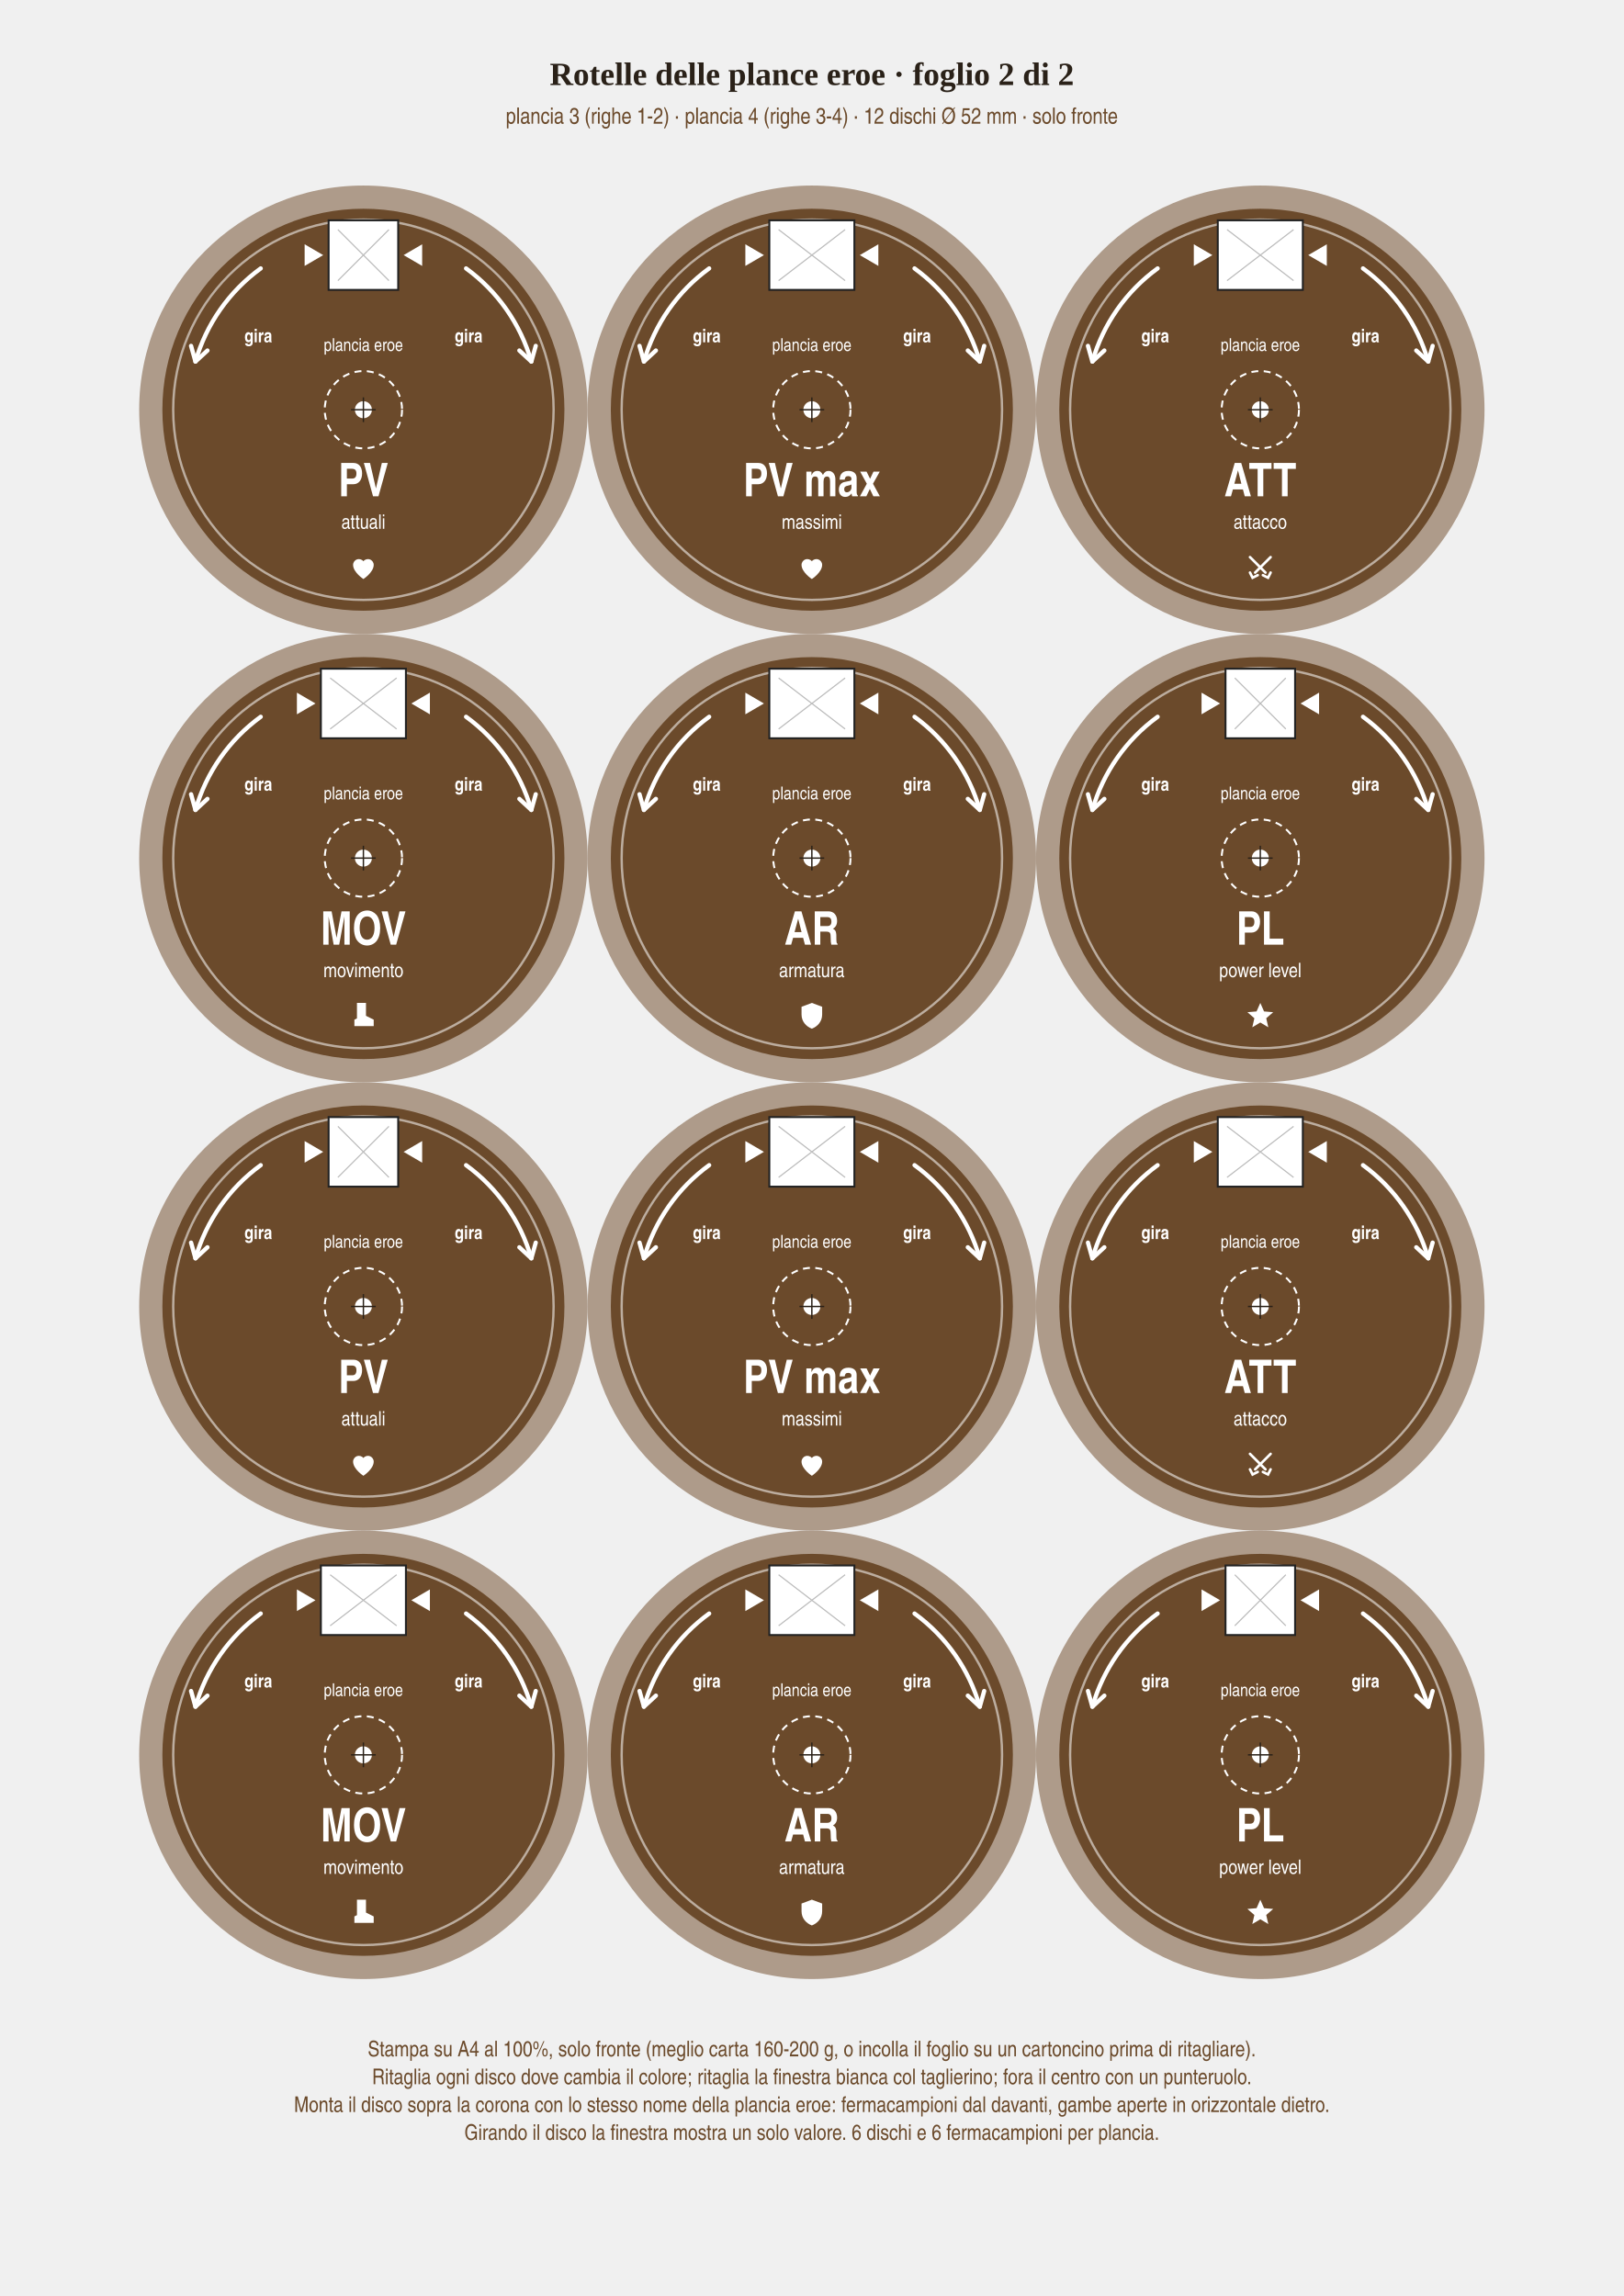
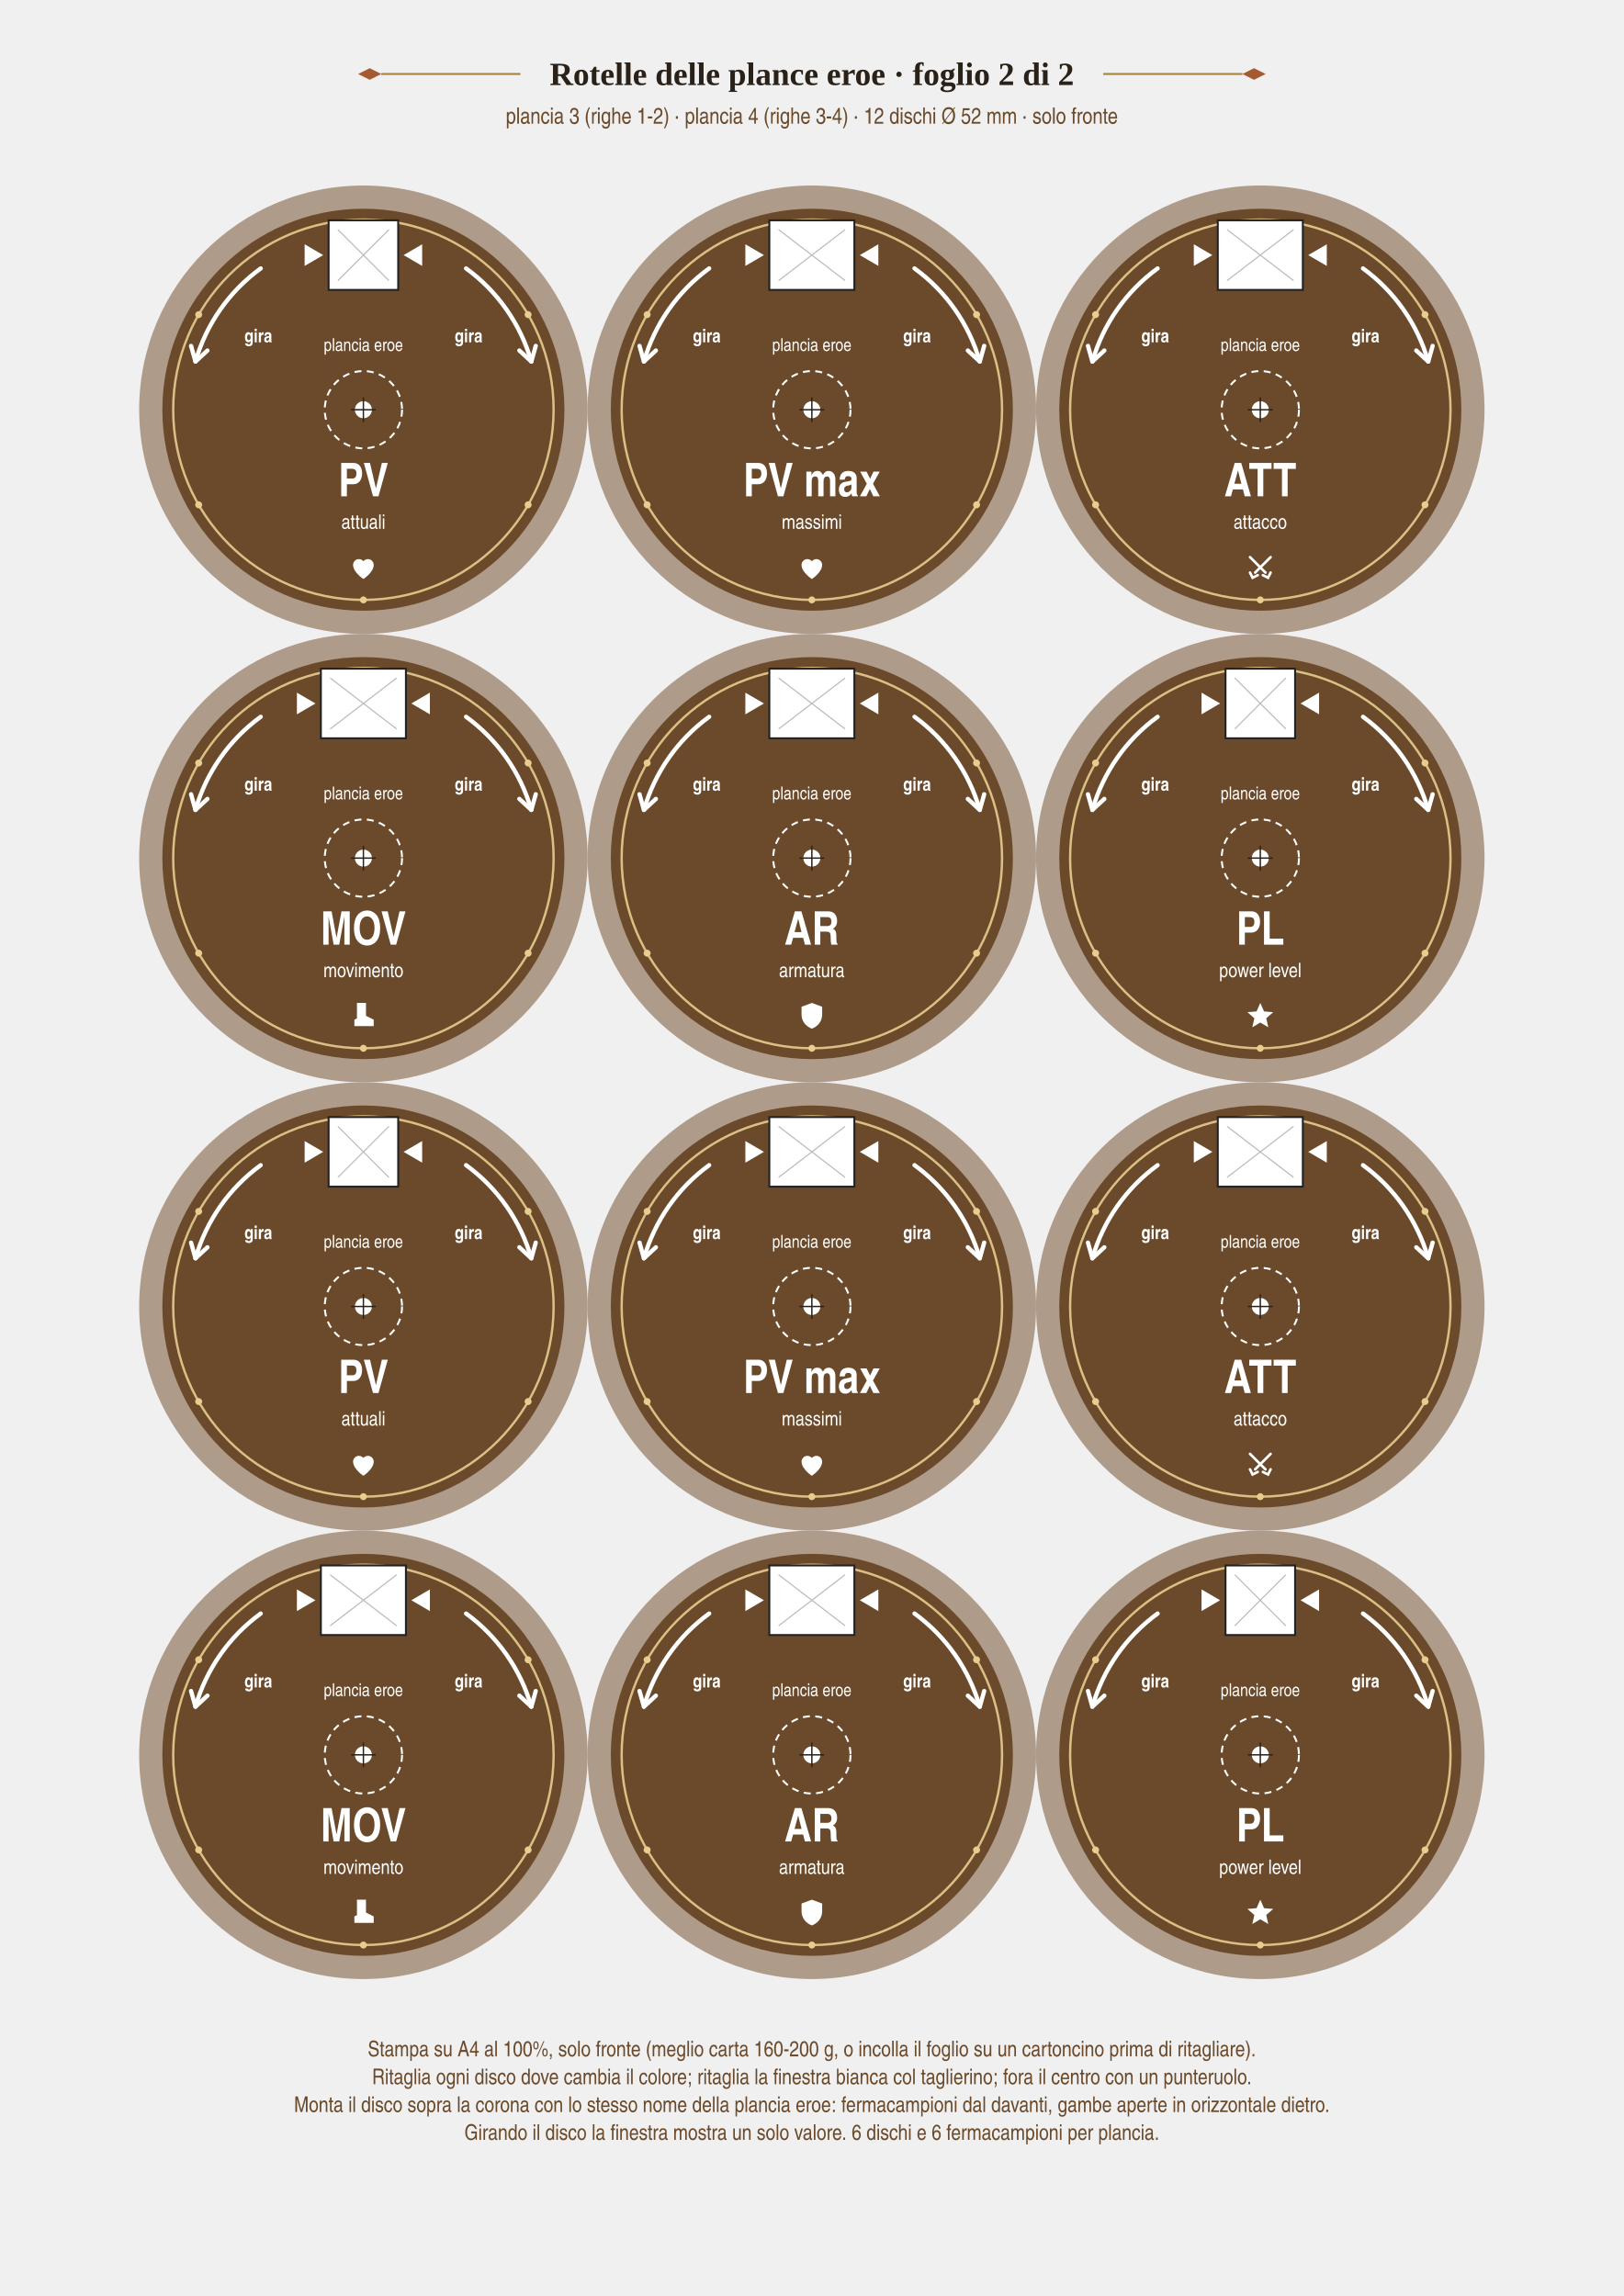
<svg xmlns="http://www.w3.org/2000/svg" width="210mm" height="297mm" viewBox="0 0 210 297" font-family="Liberation Sans Narrow">
  <text x="105.00" y="11.00" font-family="Liberation Serif" font-size="4.20" fill="#2a2118" text-anchor="middle" font-weight="bold">Rotelle delle plance eroe · foglio 2 di 2</text>
+   <line x1="67.31" y1="9.57" x2="49.31" y2="9.57" stroke="#a8823a" stroke-width="0.25" />
+   <polygon points="47.815,8.822 49.315,9.572 47.815,10.322 46.315,9.572" fill="#a65a32" />
+   <line x1="142.69" y1="9.57" x2="160.69" y2="9.57" stroke="#a8823a" stroke-width="0.25" />
+   <polygon points="162.185,8.822 163.685,9.572 162.185,10.322 160.685,9.572" fill="#a65a32" />
  <text x="105.00" y="16.00" font-family="Liberation Sans Narrow" font-size="2.90" fill="#6b4a2b" text-anchor="middle">plancia 3 (righe 1-2) · plancia 4 (righe 3-4) · 12 dischi Ø 52 mm · solo fronte</text>
  <circle cx="47.00" cy="53.00" r="29.00" fill="#ae9b8a" />
  <circle cx="47.00" cy="53.00" r="26.00" fill="#6b4a2b" />
-   <circle cx="47.00" cy="53.00" r="24.60" fill="none" stroke="#ffffff" stroke-width="0.3" opacity="0.55" />
+   <circle cx="47.00" cy="53.00" r="24.60" fill="none" stroke="#e8cd8f" stroke-width="0.3" opacity="0.9" />
+   <circle cx="68.304" cy="40.700" r="0.450" fill="#e8cd8f" />
+   <circle cx="68.304" cy="65.300" r="0.450" fill="#e8cd8f" />
+   <circle cx="47.000" cy="77.600" r="0.450" fill="#e8cd8f" />
+   <circle cx="25.696" cy="65.300" r="0.450" fill="#e8cd8f" />
+   <circle cx="25.696" cy="40.700" r="0.450" fill="#e8cd8f" />
  <rect x="42.50" y="28.50" width="9.0" height="9.0" fill="#ffffff" stroke="#222222" stroke-width="0.25" />
  <line x1="43.70" y1="29.70" x2="50.30" y2="36.30" stroke="#bbbbbb" stroke-width="0.15" />
  <line x1="50.30" y1="29.70" x2="43.70" y2="36.30" stroke="#bbbbbb" stroke-width="0.15" />
  <path d="M41.80 33.00L39.40 31.60L39.40 34.40Z" fill="#ffffff" />
  <path d="M52.20 33.00L54.60 31.60L54.60 34.40Z" fill="#ffffff" />
  <path d="M33.72 34.72A22.6 22.6 0 0 0 25.28 46.77" fill="none" stroke="#ffffff" stroke-width="0.55" stroke-linecap="round" />
  <path d="M24.71 44.74L25.28 46.77L26.83 45.34" fill="none" stroke="#ffffff" stroke-width="0.55" stroke-linecap="round" stroke-linejoin="round" />
  <text x="33.40" y="44.28" font-family="Liberation Sans Narrow" font-size="2.40" fill="#ffffff" text-anchor="middle" font-weight="bold">gira</text>
  <path d="M60.28 34.72A22.6 22.6 0 0 1 68.72 46.77" fill="none" stroke="#ffffff" stroke-width="0.55" stroke-linecap="round" />
  <path d="M69.29 44.74L68.72 46.77L67.17 45.34" fill="none" stroke="#ffffff" stroke-width="0.55" stroke-linecap="round" stroke-linejoin="round" />
  <text x="60.60" y="44.28" font-family="Liberation Sans Narrow" font-size="2.40" fill="#ffffff" text-anchor="middle" font-weight="bold">gira</text>
  <circle cx="47.00" cy="53.00" r="5" fill="none" stroke="#ffffff" stroke-width="0.25" stroke-dasharray="0.9 0.7" />
  <circle cx="47.00" cy="53.00" r="1.1" fill="#ffffff" />
  <line x1="45.40" y1="53.00" x2="48.60" y2="53.00" stroke="#2a2118" stroke-width="0.18" />
  <line x1="47.00" y1="51.40" x2="47.00" y2="54.60" stroke="#2a2118" stroke-width="0.18" />
  <text x="47.00" y="45.40" font-family="Liberation Sans Narrow" font-size="2.30" fill="#ffffff" text-anchor="middle">plancia eroe</text>
  <text x="47.00" y="64.20" font-family="Liberation Sans Narrow" font-size="6.00" fill="#ffffff" text-anchor="middle" font-weight="bold">PV</text>
  <text x="47.00" y="68.40" font-family="Liberation Sans Narrow" font-size="2.60" fill="#ffffff" text-anchor="middle">attuali</text>
  <g transform="translate(45.00,71.40) scale(0.1666667)">
    <path d="M12 21s-8-5.2-8-11a4.5 4.5 0 0 1 8-2.8A4.5 4.5 0 0 1 20 10c0 5.8-8 11-8 11z" fill="#ffffff" />
  </g>
  <circle cx="105.00" cy="53.00" r="29.00" fill="#ae9b8a" />
  <circle cx="105.00" cy="53.00" r="26.00" fill="#6b4a2b" />
-   <circle cx="105.00" cy="53.00" r="24.60" fill="none" stroke="#ffffff" stroke-width="0.3" opacity="0.55" />
+   <circle cx="105.00" cy="53.00" r="24.60" fill="none" stroke="#e8cd8f" stroke-width="0.3" opacity="0.9" />
+   <circle cx="126.304" cy="40.700" r="0.450" fill="#e8cd8f" />
+   <circle cx="126.304" cy="65.300" r="0.450" fill="#e8cd8f" />
+   <circle cx="105.000" cy="77.600" r="0.450" fill="#e8cd8f" />
+   <circle cx="83.696" cy="65.300" r="0.450" fill="#e8cd8f" />
+   <circle cx="83.696" cy="40.700" r="0.450" fill="#e8cd8f" />
  <rect x="99.50" y="28.50" width="11.0" height="9.0" fill="#ffffff" stroke="#222222" stroke-width="0.25" />
  <line x1="100.70" y1="29.70" x2="109.30" y2="36.30" stroke="#bbbbbb" stroke-width="0.15" />
  <line x1="109.30" y1="29.70" x2="100.70" y2="36.30" stroke="#bbbbbb" stroke-width="0.15" />
  <path d="M98.80 33.00L96.40 31.60L96.40 34.40Z" fill="#ffffff" />
  <path d="M111.20 33.00L113.60 31.60L113.60 34.40Z" fill="#ffffff" />
  <path d="M91.72 34.72A22.6 22.6 0 0 0 83.28 46.77" fill="none" stroke="#ffffff" stroke-width="0.55" stroke-linecap="round" />
  <path d="M82.71 44.74L83.28 46.77L84.83 45.34" fill="none" stroke="#ffffff" stroke-width="0.55" stroke-linecap="round" stroke-linejoin="round" />
  <text x="91.40" y="44.28" font-family="Liberation Sans Narrow" font-size="2.40" fill="#ffffff" text-anchor="middle" font-weight="bold">gira</text>
  <path d="M118.28 34.72A22.6 22.6 0 0 1 126.72 46.77" fill="none" stroke="#ffffff" stroke-width="0.55" stroke-linecap="round" />
  <path d="M127.29 44.74L126.72 46.77L125.17 45.34" fill="none" stroke="#ffffff" stroke-width="0.55" stroke-linecap="round" stroke-linejoin="round" />
  <text x="118.60" y="44.28" font-family="Liberation Sans Narrow" font-size="2.40" fill="#ffffff" text-anchor="middle" font-weight="bold">gira</text>
  <circle cx="105.00" cy="53.00" r="5" fill="none" stroke="#ffffff" stroke-width="0.25" stroke-dasharray="0.9 0.7" />
  <circle cx="105.00" cy="53.00" r="1.1" fill="#ffffff" />
  <line x1="103.40" y1="53.00" x2="106.60" y2="53.00" stroke="#2a2118" stroke-width="0.18" />
  <line x1="105.00" y1="51.40" x2="105.00" y2="54.60" stroke="#2a2118" stroke-width="0.18" />
  <text x="105.00" y="45.40" font-family="Liberation Sans Narrow" font-size="2.30" fill="#ffffff" text-anchor="middle">plancia eroe</text>
  <text x="105.00" y="64.20" font-family="Liberation Sans Narrow" font-size="6.00" fill="#ffffff" text-anchor="middle" font-weight="bold">PV max</text>
  <text x="105.00" y="68.40" font-family="Liberation Sans Narrow" font-size="2.60" fill="#ffffff" text-anchor="middle">massimi</text>
  <g transform="translate(103.00,71.40) scale(0.1666667)">
    <path d="M12 21s-8-5.2-8-11a4.5 4.5 0 0 1 8-2.8A4.5 4.5 0 0 1 20 10c0 5.8-8 11-8 11z" fill="#ffffff" />
  </g>
  <circle cx="163.00" cy="53.00" r="29.00" fill="#ae9b8a" />
  <circle cx="163.00" cy="53.00" r="26.00" fill="#6b4a2b" />
-   <circle cx="163.00" cy="53.00" r="24.60" fill="none" stroke="#ffffff" stroke-width="0.3" opacity="0.55" />
+   <circle cx="163.00" cy="53.00" r="24.60" fill="none" stroke="#e8cd8f" stroke-width="0.3" opacity="0.9" />
+   <circle cx="184.304" cy="40.700" r="0.450" fill="#e8cd8f" />
+   <circle cx="184.304" cy="65.300" r="0.450" fill="#e8cd8f" />
+   <circle cx="163.000" cy="77.600" r="0.450" fill="#e8cd8f" />
+   <circle cx="141.696" cy="65.300" r="0.450" fill="#e8cd8f" />
+   <circle cx="141.696" cy="40.700" r="0.450" fill="#e8cd8f" />
  <rect x="157.50" y="28.50" width="11.0" height="9.0" fill="#ffffff" stroke="#222222" stroke-width="0.25" />
  <line x1="158.70" y1="29.70" x2="167.30" y2="36.30" stroke="#bbbbbb" stroke-width="0.15" />
  <line x1="167.30" y1="29.70" x2="158.70" y2="36.30" stroke="#bbbbbb" stroke-width="0.15" />
  <path d="M156.80 33.00L154.40 31.60L154.40 34.40Z" fill="#ffffff" />
  <path d="M169.20 33.00L171.60 31.60L171.60 34.40Z" fill="#ffffff" />
  <path d="M149.72 34.72A22.6 22.6 0 0 0 141.28 46.77" fill="none" stroke="#ffffff" stroke-width="0.55" stroke-linecap="round" />
  <path d="M140.71 44.74L141.28 46.77L142.83 45.34" fill="none" stroke="#ffffff" stroke-width="0.55" stroke-linecap="round" stroke-linejoin="round" />
  <text x="149.40" y="44.28" font-family="Liberation Sans Narrow" font-size="2.40" fill="#ffffff" text-anchor="middle" font-weight="bold">gira</text>
  <path d="M176.28 34.72A22.6 22.6 0 0 1 184.72 46.77" fill="none" stroke="#ffffff" stroke-width="0.55" stroke-linecap="round" />
  <path d="M185.29 44.74L184.72 46.77L183.17 45.34" fill="none" stroke="#ffffff" stroke-width="0.55" stroke-linecap="round" stroke-linejoin="round" />
  <text x="176.60" y="44.28" font-family="Liberation Sans Narrow" font-size="2.40" fill="#ffffff" text-anchor="middle" font-weight="bold">gira</text>
  <circle cx="163.00" cy="53.00" r="5" fill="none" stroke="#ffffff" stroke-width="0.25" stroke-dasharray="0.9 0.7" />
  <circle cx="163.00" cy="53.00" r="1.1" fill="#ffffff" />
  <line x1="161.40" y1="53.00" x2="164.60" y2="53.00" stroke="#2a2118" stroke-width="0.18" />
  <line x1="163.00" y1="51.40" x2="163.00" y2="54.60" stroke="#2a2118" stroke-width="0.18" />
  <text x="163.00" y="45.40" font-family="Liberation Sans Narrow" font-size="2.30" fill="#ffffff" text-anchor="middle">plancia eroe</text>
  <text x="163.00" y="64.20" font-family="Liberation Sans Narrow" font-size="6.00" fill="#ffffff" text-anchor="middle" font-weight="bold">ATT</text>
  <text x="163.00" y="68.40" font-family="Liberation Sans Narrow" font-size="2.60" fill="#ffffff" text-anchor="middle">attacco</text>
  <g transform="translate(161.00,71.40) scale(0.1666667)" fill="none" stroke="#ffffff" stroke-width="2" stroke-linecap="round">
    <path d="M4 4l12 12M20 4L8 16M14 18l4 2 2-4M10 18l-4 2-2-4" />
  </g>
  <circle cx="47.00" cy="111.00" r="29.00" fill="#ae9b8a" />
  <circle cx="47.00" cy="111.00" r="26.00" fill="#6b4a2b" />
-   <circle cx="47.00" cy="111.00" r="24.60" fill="none" stroke="#ffffff" stroke-width="0.3" opacity="0.55" />
+   <circle cx="47.00" cy="111.00" r="24.60" fill="none" stroke="#e8cd8f" stroke-width="0.3" opacity="0.9" />
+   <circle cx="68.304" cy="98.700" r="0.450" fill="#e8cd8f" />
+   <circle cx="68.304" cy="123.300" r="0.450" fill="#e8cd8f" />
+   <circle cx="47.000" cy="135.600" r="0.450" fill="#e8cd8f" />
+   <circle cx="25.696" cy="123.300" r="0.450" fill="#e8cd8f" />
+   <circle cx="25.696" cy="98.700" r="0.450" fill="#e8cd8f" />
  <rect x="41.50" y="86.50" width="11.0" height="9.0" fill="#ffffff" stroke="#222222" stroke-width="0.25" />
  <line x1="42.70" y1="87.70" x2="51.30" y2="94.30" stroke="#bbbbbb" stroke-width="0.15" />
  <line x1="51.30" y1="87.70" x2="42.70" y2="94.30" stroke="#bbbbbb" stroke-width="0.15" />
  <path d="M40.80 91.00L38.40 89.60L38.40 92.40Z" fill="#ffffff" />
  <path d="M53.20 91.00L55.60 89.60L55.60 92.40Z" fill="#ffffff" />
  <path d="M33.72 92.72A22.6 22.6 0 0 0 25.28 104.77" fill="none" stroke="#ffffff" stroke-width="0.55" stroke-linecap="round" />
  <path d="M24.71 102.74L25.28 104.77L26.83 103.34" fill="none" stroke="#ffffff" stroke-width="0.55" stroke-linecap="round" stroke-linejoin="round" />
  <text x="33.40" y="102.28" font-family="Liberation Sans Narrow" font-size="2.40" fill="#ffffff" text-anchor="middle" font-weight="bold">gira</text>
  <path d="M60.28 92.72A22.6 22.6 0 0 1 68.72 104.77" fill="none" stroke="#ffffff" stroke-width="0.55" stroke-linecap="round" />
  <path d="M69.29 102.74L68.72 104.77L67.17 103.34" fill="none" stroke="#ffffff" stroke-width="0.55" stroke-linecap="round" stroke-linejoin="round" />
  <text x="60.60" y="102.28" font-family="Liberation Sans Narrow" font-size="2.40" fill="#ffffff" text-anchor="middle" font-weight="bold">gira</text>
  <circle cx="47.00" cy="111.00" r="5" fill="none" stroke="#ffffff" stroke-width="0.25" stroke-dasharray="0.9 0.7" />
  <circle cx="47.00" cy="111.00" r="1.1" fill="#ffffff" />
  <line x1="45.40" y1="111.00" x2="48.60" y2="111.00" stroke="#2a2118" stroke-width="0.18" />
  <line x1="47.00" y1="109.40" x2="47.00" y2="112.60" stroke="#2a2118" stroke-width="0.18" />
  <text x="47.00" y="103.40" font-family="Liberation Sans Narrow" font-size="2.30" fill="#ffffff" text-anchor="middle">plancia eroe</text>
  <text x="47.00" y="122.20" font-family="Liberation Sans Narrow" font-size="6.00" fill="#ffffff" text-anchor="middle" font-weight="bold">MOV</text>
  <text x="47.00" y="126.40" font-family="Liberation Sans Narrow" font-size="2.60" fill="#ffffff" text-anchor="middle">movimento</text>
  <g transform="translate(45.00,129.40) scale(0.1666667)">
    <path d="M7 2h7v10l6 3v5H5v-5l2-1z" fill="#ffffff" />
  </g>
  <circle cx="105.00" cy="111.00" r="29.00" fill="#ae9b8a" />
  <circle cx="105.00" cy="111.00" r="26.00" fill="#6b4a2b" />
-   <circle cx="105.00" cy="111.00" r="24.60" fill="none" stroke="#ffffff" stroke-width="0.3" opacity="0.55" />
+   <circle cx="105.00" cy="111.00" r="24.60" fill="none" stroke="#e8cd8f" stroke-width="0.3" opacity="0.9" />
+   <circle cx="126.304" cy="98.700" r="0.450" fill="#e8cd8f" />
+   <circle cx="126.304" cy="123.300" r="0.450" fill="#e8cd8f" />
+   <circle cx="105.000" cy="135.600" r="0.450" fill="#e8cd8f" />
+   <circle cx="83.696" cy="123.300" r="0.450" fill="#e8cd8f" />
+   <circle cx="83.696" cy="98.700" r="0.450" fill="#e8cd8f" />
  <rect x="99.50" y="86.50" width="11.0" height="9.0" fill="#ffffff" stroke="#222222" stroke-width="0.25" />
  <line x1="100.70" y1="87.70" x2="109.30" y2="94.30" stroke="#bbbbbb" stroke-width="0.15" />
  <line x1="109.30" y1="87.70" x2="100.70" y2="94.30" stroke="#bbbbbb" stroke-width="0.15" />
  <path d="M98.80 91.00L96.40 89.60L96.40 92.40Z" fill="#ffffff" />
  <path d="M111.20 91.00L113.60 89.60L113.60 92.40Z" fill="#ffffff" />
  <path d="M91.72 92.72A22.6 22.6 0 0 0 83.28 104.77" fill="none" stroke="#ffffff" stroke-width="0.55" stroke-linecap="round" />
  <path d="M82.71 102.74L83.28 104.77L84.83 103.34" fill="none" stroke="#ffffff" stroke-width="0.55" stroke-linecap="round" stroke-linejoin="round" />
  <text x="91.40" y="102.28" font-family="Liberation Sans Narrow" font-size="2.40" fill="#ffffff" text-anchor="middle" font-weight="bold">gira</text>
  <path d="M118.28 92.72A22.6 22.6 0 0 1 126.72 104.77" fill="none" stroke="#ffffff" stroke-width="0.55" stroke-linecap="round" />
  <path d="M127.29 102.74L126.72 104.77L125.17 103.34" fill="none" stroke="#ffffff" stroke-width="0.55" stroke-linecap="round" stroke-linejoin="round" />
  <text x="118.60" y="102.28" font-family="Liberation Sans Narrow" font-size="2.40" fill="#ffffff" text-anchor="middle" font-weight="bold">gira</text>
  <circle cx="105.00" cy="111.00" r="5" fill="none" stroke="#ffffff" stroke-width="0.25" stroke-dasharray="0.9 0.7" />
  <circle cx="105.00" cy="111.00" r="1.1" fill="#ffffff" />
  <line x1="103.40" y1="111.00" x2="106.60" y2="111.00" stroke="#2a2118" stroke-width="0.18" />
  <line x1="105.00" y1="109.40" x2="105.00" y2="112.60" stroke="#2a2118" stroke-width="0.18" />
  <text x="105.00" y="103.40" font-family="Liberation Sans Narrow" font-size="2.30" fill="#ffffff" text-anchor="middle">plancia eroe</text>
  <text x="105.00" y="122.20" font-family="Liberation Sans Narrow" font-size="6.00" fill="#ffffff" text-anchor="middle" font-weight="bold">AR</text>
  <text x="105.00" y="126.40" font-family="Liberation Sans Narrow" font-size="2.60" fill="#ffffff" text-anchor="middle">armatura</text>
  <g transform="translate(103.00,129.40) scale(0.1666667)">
    <path d="M12 2l8 3v6c0 5.5-3.6 9.3-8 11-4.4-1.7-8-5.5-8-11V5z" fill="#ffffff" />
  </g>
  <circle cx="163.00" cy="111.00" r="29.00" fill="#ae9b8a" />
  <circle cx="163.00" cy="111.00" r="26.00" fill="#6b4a2b" />
-   <circle cx="163.00" cy="111.00" r="24.60" fill="none" stroke="#ffffff" stroke-width="0.3" opacity="0.55" />
+   <circle cx="163.00" cy="111.00" r="24.60" fill="none" stroke="#e8cd8f" stroke-width="0.3" opacity="0.9" />
+   <circle cx="184.304" cy="98.700" r="0.450" fill="#e8cd8f" />
+   <circle cx="184.304" cy="123.300" r="0.450" fill="#e8cd8f" />
+   <circle cx="163.000" cy="135.600" r="0.450" fill="#e8cd8f" />
+   <circle cx="141.696" cy="123.300" r="0.450" fill="#e8cd8f" />
+   <circle cx="141.696" cy="98.700" r="0.450" fill="#e8cd8f" />
  <rect x="158.50" y="86.50" width="9.0" height="9.0" fill="#ffffff" stroke="#222222" stroke-width="0.25" />
  <line x1="159.70" y1="87.70" x2="166.30" y2="94.30" stroke="#bbbbbb" stroke-width="0.15" />
  <line x1="166.30" y1="87.70" x2="159.70" y2="94.30" stroke="#bbbbbb" stroke-width="0.15" />
  <path d="M157.80 91.00L155.40 89.60L155.40 92.40Z" fill="#ffffff" />
  <path d="M168.20 91.00L170.60 89.60L170.60 92.40Z" fill="#ffffff" />
  <path d="M149.72 92.72A22.6 22.6 0 0 0 141.28 104.77" fill="none" stroke="#ffffff" stroke-width="0.55" stroke-linecap="round" />
  <path d="M140.71 102.74L141.28 104.77L142.83 103.34" fill="none" stroke="#ffffff" stroke-width="0.55" stroke-linecap="round" stroke-linejoin="round" />
  <text x="149.40" y="102.28" font-family="Liberation Sans Narrow" font-size="2.40" fill="#ffffff" text-anchor="middle" font-weight="bold">gira</text>
  <path d="M176.28 92.72A22.6 22.6 0 0 1 184.72 104.77" fill="none" stroke="#ffffff" stroke-width="0.55" stroke-linecap="round" />
  <path d="M185.29 102.74L184.72 104.77L183.17 103.34" fill="none" stroke="#ffffff" stroke-width="0.55" stroke-linecap="round" stroke-linejoin="round" />
  <text x="176.60" y="102.28" font-family="Liberation Sans Narrow" font-size="2.40" fill="#ffffff" text-anchor="middle" font-weight="bold">gira</text>
  <circle cx="163.00" cy="111.00" r="5" fill="none" stroke="#ffffff" stroke-width="0.25" stroke-dasharray="0.9 0.7" />
  <circle cx="163.00" cy="111.00" r="1.1" fill="#ffffff" />
  <line x1="161.40" y1="111.00" x2="164.60" y2="111.00" stroke="#2a2118" stroke-width="0.18" />
  <line x1="163.00" y1="109.40" x2="163.00" y2="112.60" stroke="#2a2118" stroke-width="0.18" />
  <text x="163.00" y="103.40" font-family="Liberation Sans Narrow" font-size="2.30" fill="#ffffff" text-anchor="middle">plancia eroe</text>
  <text x="163.00" y="122.20" font-family="Liberation Sans Narrow" font-size="6.00" fill="#ffffff" text-anchor="middle" font-weight="bold">PL</text>
  <text x="163.00" y="126.40" font-family="Liberation Sans Narrow" font-size="2.60" fill="#ffffff" text-anchor="middle">power level</text>
  <g transform="translate(161.00,129.40) scale(0.1666667)">
    <path d="M12 2l2.9 6.6 7.1.6-5.4 4.7 1.6 7L12 17.2 5.8 20.9l1.6-7L2 9.2l7.1-.6z" fill="#ffffff" />
  </g>
  <circle cx="47.00" cy="169.00" r="29.00" fill="#ae9b8a" />
  <circle cx="47.00" cy="169.00" r="26.00" fill="#6b4a2b" />
-   <circle cx="47.00" cy="169.00" r="24.60" fill="none" stroke="#ffffff" stroke-width="0.3" opacity="0.55" />
+   <circle cx="47.00" cy="169.00" r="24.60" fill="none" stroke="#e8cd8f" stroke-width="0.3" opacity="0.9" />
+   <circle cx="68.304" cy="156.700" r="0.450" fill="#e8cd8f" />
+   <circle cx="68.304" cy="181.300" r="0.450" fill="#e8cd8f" />
+   <circle cx="47.000" cy="193.600" r="0.450" fill="#e8cd8f" />
+   <circle cx="25.696" cy="181.300" r="0.450" fill="#e8cd8f" />
+   <circle cx="25.696" cy="156.700" r="0.450" fill="#e8cd8f" />
  <rect x="42.50" y="144.50" width="9.0" height="9.0" fill="#ffffff" stroke="#222222" stroke-width="0.25" />
  <line x1="43.70" y1="145.70" x2="50.30" y2="152.30" stroke="#bbbbbb" stroke-width="0.15" />
  <line x1="50.30" y1="145.70" x2="43.70" y2="152.30" stroke="#bbbbbb" stroke-width="0.15" />
  <path d="M41.80 149.00L39.40 147.60L39.40 150.40Z" fill="#ffffff" />
  <path d="M52.20 149.00L54.60 147.60L54.60 150.40Z" fill="#ffffff" />
  <path d="M33.72 150.72A22.6 22.6 0 0 0 25.28 162.77" fill="none" stroke="#ffffff" stroke-width="0.55" stroke-linecap="round" />
  <path d="M24.71 160.74L25.28 162.77L26.83 161.34" fill="none" stroke="#ffffff" stroke-width="0.55" stroke-linecap="round" stroke-linejoin="round" />
  <text x="33.40" y="160.28" font-family="Liberation Sans Narrow" font-size="2.40" fill="#ffffff" text-anchor="middle" font-weight="bold">gira</text>
  <path d="M60.28 150.72A22.6 22.6 0 0 1 68.72 162.77" fill="none" stroke="#ffffff" stroke-width="0.55" stroke-linecap="round" />
  <path d="M69.29 160.74L68.72 162.77L67.17 161.34" fill="none" stroke="#ffffff" stroke-width="0.55" stroke-linecap="round" stroke-linejoin="round" />
  <text x="60.60" y="160.28" font-family="Liberation Sans Narrow" font-size="2.40" fill="#ffffff" text-anchor="middle" font-weight="bold">gira</text>
  <circle cx="47.00" cy="169.00" r="5" fill="none" stroke="#ffffff" stroke-width="0.25" stroke-dasharray="0.9 0.7" />
  <circle cx="47.00" cy="169.00" r="1.1" fill="#ffffff" />
  <line x1="45.40" y1="169.00" x2="48.60" y2="169.00" stroke="#2a2118" stroke-width="0.18" />
  <line x1="47.00" y1="167.40" x2="47.00" y2="170.60" stroke="#2a2118" stroke-width="0.18" />
  <text x="47.00" y="161.40" font-family="Liberation Sans Narrow" font-size="2.30" fill="#ffffff" text-anchor="middle">plancia eroe</text>
  <text x="47.00" y="180.20" font-family="Liberation Sans Narrow" font-size="6.00" fill="#ffffff" text-anchor="middle" font-weight="bold">PV</text>
  <text x="47.00" y="184.40" font-family="Liberation Sans Narrow" font-size="2.60" fill="#ffffff" text-anchor="middle">attuali</text>
  <g transform="translate(45.00,187.40) scale(0.1666667)">
    <path d="M12 21s-8-5.2-8-11a4.5 4.5 0 0 1 8-2.8A4.5 4.5 0 0 1 20 10c0 5.8-8 11-8 11z" fill="#ffffff" />
  </g>
  <circle cx="105.00" cy="169.00" r="29.00" fill="#ae9b8a" />
  <circle cx="105.00" cy="169.00" r="26.00" fill="#6b4a2b" />
-   <circle cx="105.00" cy="169.00" r="24.60" fill="none" stroke="#ffffff" stroke-width="0.3" opacity="0.55" />
+   <circle cx="105.00" cy="169.00" r="24.60" fill="none" stroke="#e8cd8f" stroke-width="0.3" opacity="0.9" />
+   <circle cx="126.304" cy="156.700" r="0.450" fill="#e8cd8f" />
+   <circle cx="126.304" cy="181.300" r="0.450" fill="#e8cd8f" />
+   <circle cx="105.000" cy="193.600" r="0.450" fill="#e8cd8f" />
+   <circle cx="83.696" cy="181.300" r="0.450" fill="#e8cd8f" />
+   <circle cx="83.696" cy="156.700" r="0.450" fill="#e8cd8f" />
  <rect x="99.50" y="144.50" width="11.0" height="9.0" fill="#ffffff" stroke="#222222" stroke-width="0.25" />
  <line x1="100.70" y1="145.70" x2="109.30" y2="152.30" stroke="#bbbbbb" stroke-width="0.15" />
  <line x1="109.30" y1="145.70" x2="100.70" y2="152.30" stroke="#bbbbbb" stroke-width="0.15" />
  <path d="M98.80 149.00L96.40 147.60L96.40 150.40Z" fill="#ffffff" />
  <path d="M111.20 149.00L113.60 147.60L113.60 150.40Z" fill="#ffffff" />
  <path d="M91.72 150.72A22.6 22.6 0 0 0 83.28 162.77" fill="none" stroke="#ffffff" stroke-width="0.55" stroke-linecap="round" />
  <path d="M82.71 160.74L83.28 162.77L84.83 161.34" fill="none" stroke="#ffffff" stroke-width="0.55" stroke-linecap="round" stroke-linejoin="round" />
  <text x="91.40" y="160.28" font-family="Liberation Sans Narrow" font-size="2.40" fill="#ffffff" text-anchor="middle" font-weight="bold">gira</text>
  <path d="M118.28 150.72A22.6 22.6 0 0 1 126.72 162.77" fill="none" stroke="#ffffff" stroke-width="0.55" stroke-linecap="round" />
  <path d="M127.29 160.74L126.72 162.77L125.17 161.34" fill="none" stroke="#ffffff" stroke-width="0.55" stroke-linecap="round" stroke-linejoin="round" />
  <text x="118.60" y="160.28" font-family="Liberation Sans Narrow" font-size="2.40" fill="#ffffff" text-anchor="middle" font-weight="bold">gira</text>
  <circle cx="105.00" cy="169.00" r="5" fill="none" stroke="#ffffff" stroke-width="0.25" stroke-dasharray="0.9 0.7" />
  <circle cx="105.00" cy="169.00" r="1.1" fill="#ffffff" />
  <line x1="103.40" y1="169.00" x2="106.60" y2="169.00" stroke="#2a2118" stroke-width="0.18" />
  <line x1="105.00" y1="167.40" x2="105.00" y2="170.60" stroke="#2a2118" stroke-width="0.18" />
  <text x="105.00" y="161.40" font-family="Liberation Sans Narrow" font-size="2.30" fill="#ffffff" text-anchor="middle">plancia eroe</text>
  <text x="105.00" y="180.20" font-family="Liberation Sans Narrow" font-size="6.00" fill="#ffffff" text-anchor="middle" font-weight="bold">PV max</text>
  <text x="105.00" y="184.40" font-family="Liberation Sans Narrow" font-size="2.60" fill="#ffffff" text-anchor="middle">massimi</text>
  <g transform="translate(103.00,187.40) scale(0.1666667)">
    <path d="M12 21s-8-5.2-8-11a4.5 4.5 0 0 1 8-2.8A4.5 4.5 0 0 1 20 10c0 5.8-8 11-8 11z" fill="#ffffff" />
  </g>
  <circle cx="163.00" cy="169.00" r="29.00" fill="#ae9b8a" />
  <circle cx="163.00" cy="169.00" r="26.00" fill="#6b4a2b" />
-   <circle cx="163.00" cy="169.00" r="24.60" fill="none" stroke="#ffffff" stroke-width="0.3" opacity="0.55" />
+   <circle cx="163.00" cy="169.00" r="24.60" fill="none" stroke="#e8cd8f" stroke-width="0.3" opacity="0.9" />
+   <circle cx="184.304" cy="156.700" r="0.450" fill="#e8cd8f" />
+   <circle cx="184.304" cy="181.300" r="0.450" fill="#e8cd8f" />
+   <circle cx="163.000" cy="193.600" r="0.450" fill="#e8cd8f" />
+   <circle cx="141.696" cy="181.300" r="0.450" fill="#e8cd8f" />
+   <circle cx="141.696" cy="156.700" r="0.450" fill="#e8cd8f" />
  <rect x="157.50" y="144.50" width="11.0" height="9.0" fill="#ffffff" stroke="#222222" stroke-width="0.25" />
  <line x1="158.70" y1="145.70" x2="167.30" y2="152.30" stroke="#bbbbbb" stroke-width="0.15" />
  <line x1="167.30" y1="145.70" x2="158.70" y2="152.30" stroke="#bbbbbb" stroke-width="0.15" />
  <path d="M156.80 149.00L154.40 147.60L154.40 150.40Z" fill="#ffffff" />
  <path d="M169.20 149.00L171.60 147.60L171.60 150.40Z" fill="#ffffff" />
  <path d="M149.72 150.72A22.6 22.6 0 0 0 141.28 162.77" fill="none" stroke="#ffffff" stroke-width="0.55" stroke-linecap="round" />
  <path d="M140.71 160.74L141.28 162.77L142.83 161.34" fill="none" stroke="#ffffff" stroke-width="0.55" stroke-linecap="round" stroke-linejoin="round" />
  <text x="149.40" y="160.28" font-family="Liberation Sans Narrow" font-size="2.40" fill="#ffffff" text-anchor="middle" font-weight="bold">gira</text>
  <path d="M176.28 150.72A22.6 22.6 0 0 1 184.72 162.77" fill="none" stroke="#ffffff" stroke-width="0.55" stroke-linecap="round" />
  <path d="M185.29 160.74L184.72 162.77L183.17 161.34" fill="none" stroke="#ffffff" stroke-width="0.55" stroke-linecap="round" stroke-linejoin="round" />
  <text x="176.60" y="160.28" font-family="Liberation Sans Narrow" font-size="2.40" fill="#ffffff" text-anchor="middle" font-weight="bold">gira</text>
  <circle cx="163.00" cy="169.00" r="5" fill="none" stroke="#ffffff" stroke-width="0.25" stroke-dasharray="0.9 0.7" />
  <circle cx="163.00" cy="169.00" r="1.1" fill="#ffffff" />
  <line x1="161.40" y1="169.00" x2="164.60" y2="169.00" stroke="#2a2118" stroke-width="0.18" />
  <line x1="163.00" y1="167.40" x2="163.00" y2="170.60" stroke="#2a2118" stroke-width="0.18" />
  <text x="163.00" y="161.40" font-family="Liberation Sans Narrow" font-size="2.30" fill="#ffffff" text-anchor="middle">plancia eroe</text>
  <text x="163.00" y="180.20" font-family="Liberation Sans Narrow" font-size="6.00" fill="#ffffff" text-anchor="middle" font-weight="bold">ATT</text>
  <text x="163.00" y="184.40" font-family="Liberation Sans Narrow" font-size="2.60" fill="#ffffff" text-anchor="middle">attacco</text>
  <g transform="translate(161.00,187.40) scale(0.1666667)" fill="none" stroke="#ffffff" stroke-width="2" stroke-linecap="round">
    <path d="M4 4l12 12M20 4L8 16M14 18l4 2 2-4M10 18l-4 2-2-4" />
  </g>
  <circle cx="47.00" cy="227.00" r="29.00" fill="#ae9b8a" />
  <circle cx="47.00" cy="227.00" r="26.00" fill="#6b4a2b" />
-   <circle cx="47.00" cy="227.00" r="24.60" fill="none" stroke="#ffffff" stroke-width="0.3" opacity="0.55" />
+   <circle cx="47.00" cy="227.00" r="24.60" fill="none" stroke="#e8cd8f" stroke-width="0.3" opacity="0.9" />
+   <circle cx="68.304" cy="214.700" r="0.450" fill="#e8cd8f" />
+   <circle cx="68.304" cy="239.300" r="0.450" fill="#e8cd8f" />
+   <circle cx="47.000" cy="251.600" r="0.450" fill="#e8cd8f" />
+   <circle cx="25.696" cy="239.300" r="0.450" fill="#e8cd8f" />
+   <circle cx="25.696" cy="214.700" r="0.450" fill="#e8cd8f" />
  <rect x="41.50" y="202.50" width="11.0" height="9.0" fill="#ffffff" stroke="#222222" stroke-width="0.25" />
  <line x1="42.70" y1="203.70" x2="51.30" y2="210.30" stroke="#bbbbbb" stroke-width="0.15" />
  <line x1="51.30" y1="203.70" x2="42.70" y2="210.30" stroke="#bbbbbb" stroke-width="0.15" />
  <path d="M40.80 207.00L38.40 205.60L38.40 208.40Z" fill="#ffffff" />
  <path d="M53.20 207.00L55.60 205.60L55.60 208.40Z" fill="#ffffff" />
  <path d="M33.72 208.72A22.6 22.6 0 0 0 25.28 220.77" fill="none" stroke="#ffffff" stroke-width="0.55" stroke-linecap="round" />
  <path d="M24.71 218.74L25.28 220.77L26.83 219.34" fill="none" stroke="#ffffff" stroke-width="0.55" stroke-linecap="round" stroke-linejoin="round" />
  <text x="33.40" y="218.28" font-family="Liberation Sans Narrow" font-size="2.40" fill="#ffffff" text-anchor="middle" font-weight="bold">gira</text>
  <path d="M60.28 208.72A22.6 22.6 0 0 1 68.72 220.77" fill="none" stroke="#ffffff" stroke-width="0.55" stroke-linecap="round" />
  <path d="M69.29 218.74L68.72 220.77L67.17 219.34" fill="none" stroke="#ffffff" stroke-width="0.55" stroke-linecap="round" stroke-linejoin="round" />
  <text x="60.60" y="218.28" font-family="Liberation Sans Narrow" font-size="2.40" fill="#ffffff" text-anchor="middle" font-weight="bold">gira</text>
  <circle cx="47.00" cy="227.00" r="5" fill="none" stroke="#ffffff" stroke-width="0.25" stroke-dasharray="0.9 0.7" />
  <circle cx="47.00" cy="227.00" r="1.1" fill="#ffffff" />
  <line x1="45.40" y1="227.00" x2="48.60" y2="227.00" stroke="#2a2118" stroke-width="0.18" />
  <line x1="47.00" y1="225.40" x2="47.00" y2="228.60" stroke="#2a2118" stroke-width="0.18" />
  <text x="47.00" y="219.40" font-family="Liberation Sans Narrow" font-size="2.30" fill="#ffffff" text-anchor="middle">plancia eroe</text>
  <text x="47.00" y="238.20" font-family="Liberation Sans Narrow" font-size="6.00" fill="#ffffff" text-anchor="middle" font-weight="bold">MOV</text>
  <text x="47.00" y="242.40" font-family="Liberation Sans Narrow" font-size="2.60" fill="#ffffff" text-anchor="middle">movimento</text>
  <g transform="translate(45.00,245.40) scale(0.1666667)">
    <path d="M7 2h7v10l6 3v5H5v-5l2-1z" fill="#ffffff" />
  </g>
  <circle cx="105.00" cy="227.00" r="29.00" fill="#ae9b8a" />
  <circle cx="105.00" cy="227.00" r="26.00" fill="#6b4a2b" />
-   <circle cx="105.00" cy="227.00" r="24.60" fill="none" stroke="#ffffff" stroke-width="0.3" opacity="0.55" />
+   <circle cx="105.00" cy="227.00" r="24.60" fill="none" stroke="#e8cd8f" stroke-width="0.3" opacity="0.9" />
+   <circle cx="126.304" cy="214.700" r="0.450" fill="#e8cd8f" />
+   <circle cx="126.304" cy="239.300" r="0.450" fill="#e8cd8f" />
+   <circle cx="105.000" cy="251.600" r="0.450" fill="#e8cd8f" />
+   <circle cx="83.696" cy="239.300" r="0.450" fill="#e8cd8f" />
+   <circle cx="83.696" cy="214.700" r="0.450" fill="#e8cd8f" />
  <rect x="99.50" y="202.50" width="11.0" height="9.0" fill="#ffffff" stroke="#222222" stroke-width="0.25" />
  <line x1="100.70" y1="203.70" x2="109.30" y2="210.30" stroke="#bbbbbb" stroke-width="0.15" />
  <line x1="109.30" y1="203.70" x2="100.70" y2="210.30" stroke="#bbbbbb" stroke-width="0.15" />
  <path d="M98.80 207.00L96.40 205.60L96.40 208.40Z" fill="#ffffff" />
  <path d="M111.20 207.00L113.60 205.60L113.60 208.40Z" fill="#ffffff" />
  <path d="M91.72 208.72A22.6 22.6 0 0 0 83.28 220.77" fill="none" stroke="#ffffff" stroke-width="0.55" stroke-linecap="round" />
  <path d="M82.71 218.74L83.28 220.77L84.83 219.34" fill="none" stroke="#ffffff" stroke-width="0.55" stroke-linecap="round" stroke-linejoin="round" />
  <text x="91.40" y="218.28" font-family="Liberation Sans Narrow" font-size="2.40" fill="#ffffff" text-anchor="middle" font-weight="bold">gira</text>
  <path d="M118.28 208.72A22.6 22.6 0 0 1 126.72 220.77" fill="none" stroke="#ffffff" stroke-width="0.55" stroke-linecap="round" />
  <path d="M127.29 218.74L126.72 220.77L125.17 219.34" fill="none" stroke="#ffffff" stroke-width="0.55" stroke-linecap="round" stroke-linejoin="round" />
  <text x="118.60" y="218.28" font-family="Liberation Sans Narrow" font-size="2.40" fill="#ffffff" text-anchor="middle" font-weight="bold">gira</text>
  <circle cx="105.00" cy="227.00" r="5" fill="none" stroke="#ffffff" stroke-width="0.25" stroke-dasharray="0.9 0.7" />
  <circle cx="105.00" cy="227.00" r="1.1" fill="#ffffff" />
  <line x1="103.40" y1="227.00" x2="106.60" y2="227.00" stroke="#2a2118" stroke-width="0.18" />
  <line x1="105.00" y1="225.40" x2="105.00" y2="228.60" stroke="#2a2118" stroke-width="0.18" />
  <text x="105.00" y="219.40" font-family="Liberation Sans Narrow" font-size="2.30" fill="#ffffff" text-anchor="middle">plancia eroe</text>
  <text x="105.00" y="238.20" font-family="Liberation Sans Narrow" font-size="6.00" fill="#ffffff" text-anchor="middle" font-weight="bold">AR</text>
  <text x="105.00" y="242.40" font-family="Liberation Sans Narrow" font-size="2.60" fill="#ffffff" text-anchor="middle">armatura</text>
  <g transform="translate(103.00,245.40) scale(0.1666667)">
    <path d="M12 2l8 3v6c0 5.5-3.6 9.3-8 11-4.4-1.7-8-5.5-8-11V5z" fill="#ffffff" />
  </g>
  <circle cx="163.00" cy="227.00" r="29.00" fill="#ae9b8a" />
  <circle cx="163.00" cy="227.00" r="26.00" fill="#6b4a2b" />
-   <circle cx="163.00" cy="227.00" r="24.60" fill="none" stroke="#ffffff" stroke-width="0.3" opacity="0.55" />
+   <circle cx="163.00" cy="227.00" r="24.60" fill="none" stroke="#e8cd8f" stroke-width="0.3" opacity="0.9" />
+   <circle cx="184.304" cy="214.700" r="0.450" fill="#e8cd8f" />
+   <circle cx="184.304" cy="239.300" r="0.450" fill="#e8cd8f" />
+   <circle cx="163.000" cy="251.600" r="0.450" fill="#e8cd8f" />
+   <circle cx="141.696" cy="239.300" r="0.450" fill="#e8cd8f" />
+   <circle cx="141.696" cy="214.700" r="0.450" fill="#e8cd8f" />
  <rect x="158.50" y="202.50" width="9.0" height="9.0" fill="#ffffff" stroke="#222222" stroke-width="0.25" />
  <line x1="159.70" y1="203.70" x2="166.30" y2="210.30" stroke="#bbbbbb" stroke-width="0.15" />
  <line x1="166.30" y1="203.70" x2="159.70" y2="210.30" stroke="#bbbbbb" stroke-width="0.15" />
  <path d="M157.80 207.00L155.40 205.60L155.40 208.40Z" fill="#ffffff" />
  <path d="M168.20 207.00L170.60 205.60L170.60 208.40Z" fill="#ffffff" />
  <path d="M149.72 208.72A22.6 22.6 0 0 0 141.28 220.77" fill="none" stroke="#ffffff" stroke-width="0.55" stroke-linecap="round" />
  <path d="M140.71 218.74L141.28 220.77L142.83 219.34" fill="none" stroke="#ffffff" stroke-width="0.55" stroke-linecap="round" stroke-linejoin="round" />
  <text x="149.40" y="218.28" font-family="Liberation Sans Narrow" font-size="2.40" fill="#ffffff" text-anchor="middle" font-weight="bold">gira</text>
  <path d="M176.28 208.72A22.6 22.6 0 0 1 184.72 220.77" fill="none" stroke="#ffffff" stroke-width="0.55" stroke-linecap="round" />
  <path d="M185.29 218.74L184.72 220.77L183.17 219.34" fill="none" stroke="#ffffff" stroke-width="0.55" stroke-linecap="round" stroke-linejoin="round" />
  <text x="176.60" y="218.28" font-family="Liberation Sans Narrow" font-size="2.40" fill="#ffffff" text-anchor="middle" font-weight="bold">gira</text>
  <circle cx="163.00" cy="227.00" r="5" fill="none" stroke="#ffffff" stroke-width="0.25" stroke-dasharray="0.9 0.7" />
  <circle cx="163.00" cy="227.00" r="1.1" fill="#ffffff" />
  <line x1="161.40" y1="227.00" x2="164.60" y2="227.00" stroke="#2a2118" stroke-width="0.18" />
  <line x1="163.00" y1="225.40" x2="163.00" y2="228.60" stroke="#2a2118" stroke-width="0.18" />
  <text x="163.00" y="219.40" font-family="Liberation Sans Narrow" font-size="2.30" fill="#ffffff" text-anchor="middle">plancia eroe</text>
  <text x="163.00" y="238.20" font-family="Liberation Sans Narrow" font-size="6.00" fill="#ffffff" text-anchor="middle" font-weight="bold">PL</text>
  <text x="163.00" y="242.40" font-family="Liberation Sans Narrow" font-size="2.60" fill="#ffffff" text-anchor="middle">power level</text>
  <g transform="translate(161.00,245.40) scale(0.1666667)">
    <path d="M12 2l2.9 6.6 7.1.6-5.4 4.7 1.6 7L12 17.2 5.8 20.9l1.6-7L2 9.2l7.1-.6z" fill="#ffffff" />
  </g>
  <text x="105.00" y="266.00" font-family="Liberation Sans Narrow" font-size="2.80" fill="#6b4a2b" text-anchor="middle">Stampa su A4 al 100%, solo fronte (meglio carta 160-200 g, o incolla il foglio su un cartoncino prima di ritagliare).</text>
  <text x="105.00" y="269.60" font-family="Liberation Sans Narrow" font-size="2.80" fill="#6b4a2b" text-anchor="middle">Ritaglia ogni disco dove cambia il colore; ritaglia la finestra bianca col taglierino; fora il centro con un punteruolo.</text>
  <text x="105.00" y="273.20" font-family="Liberation Sans Narrow" font-size="2.80" fill="#6b4a2b" text-anchor="middle">Monta il disco sopra la corona con lo stesso nome della plancia eroe: fermacampioni dal davanti, gambe aperte in orizzontale dietro.</text>
  <text x="105.00" y="276.80" font-family="Liberation Sans Narrow" font-size="2.80" fill="#6b4a2b" text-anchor="middle">Girando il disco la finestra mostra un solo valore. 6 dischi e 6 fermacampioni per plancia.</text>
</svg>
